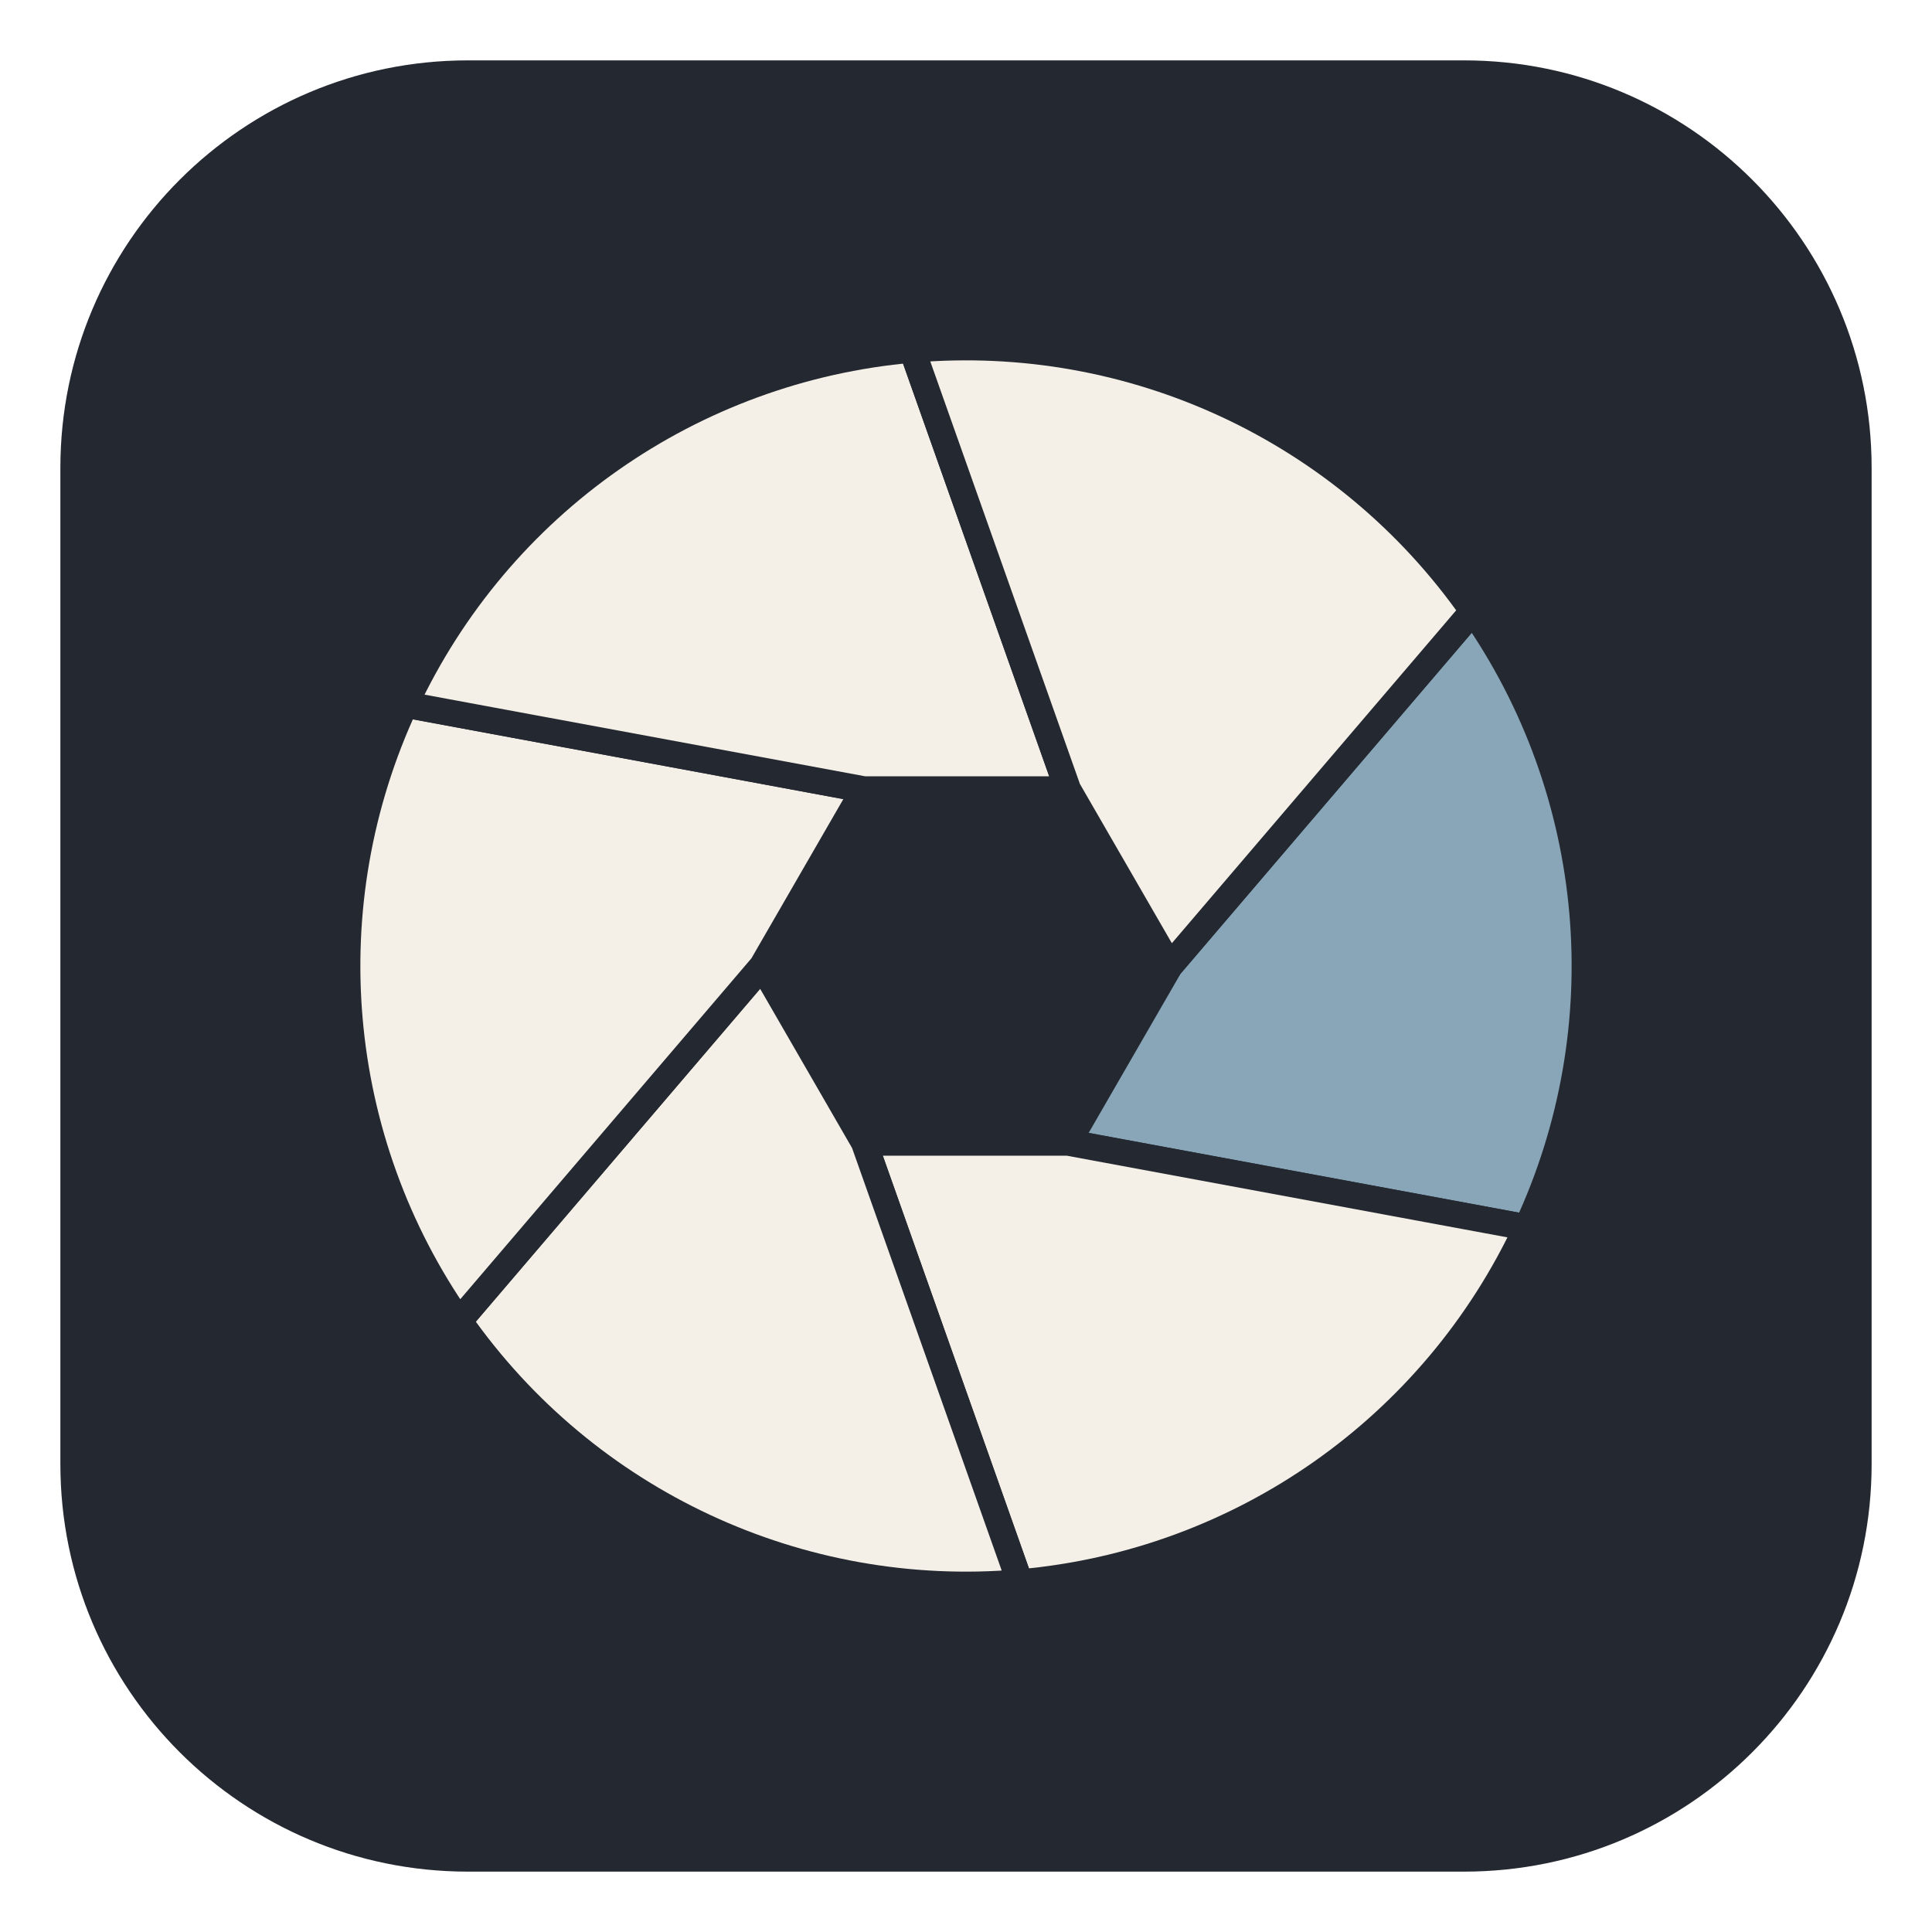
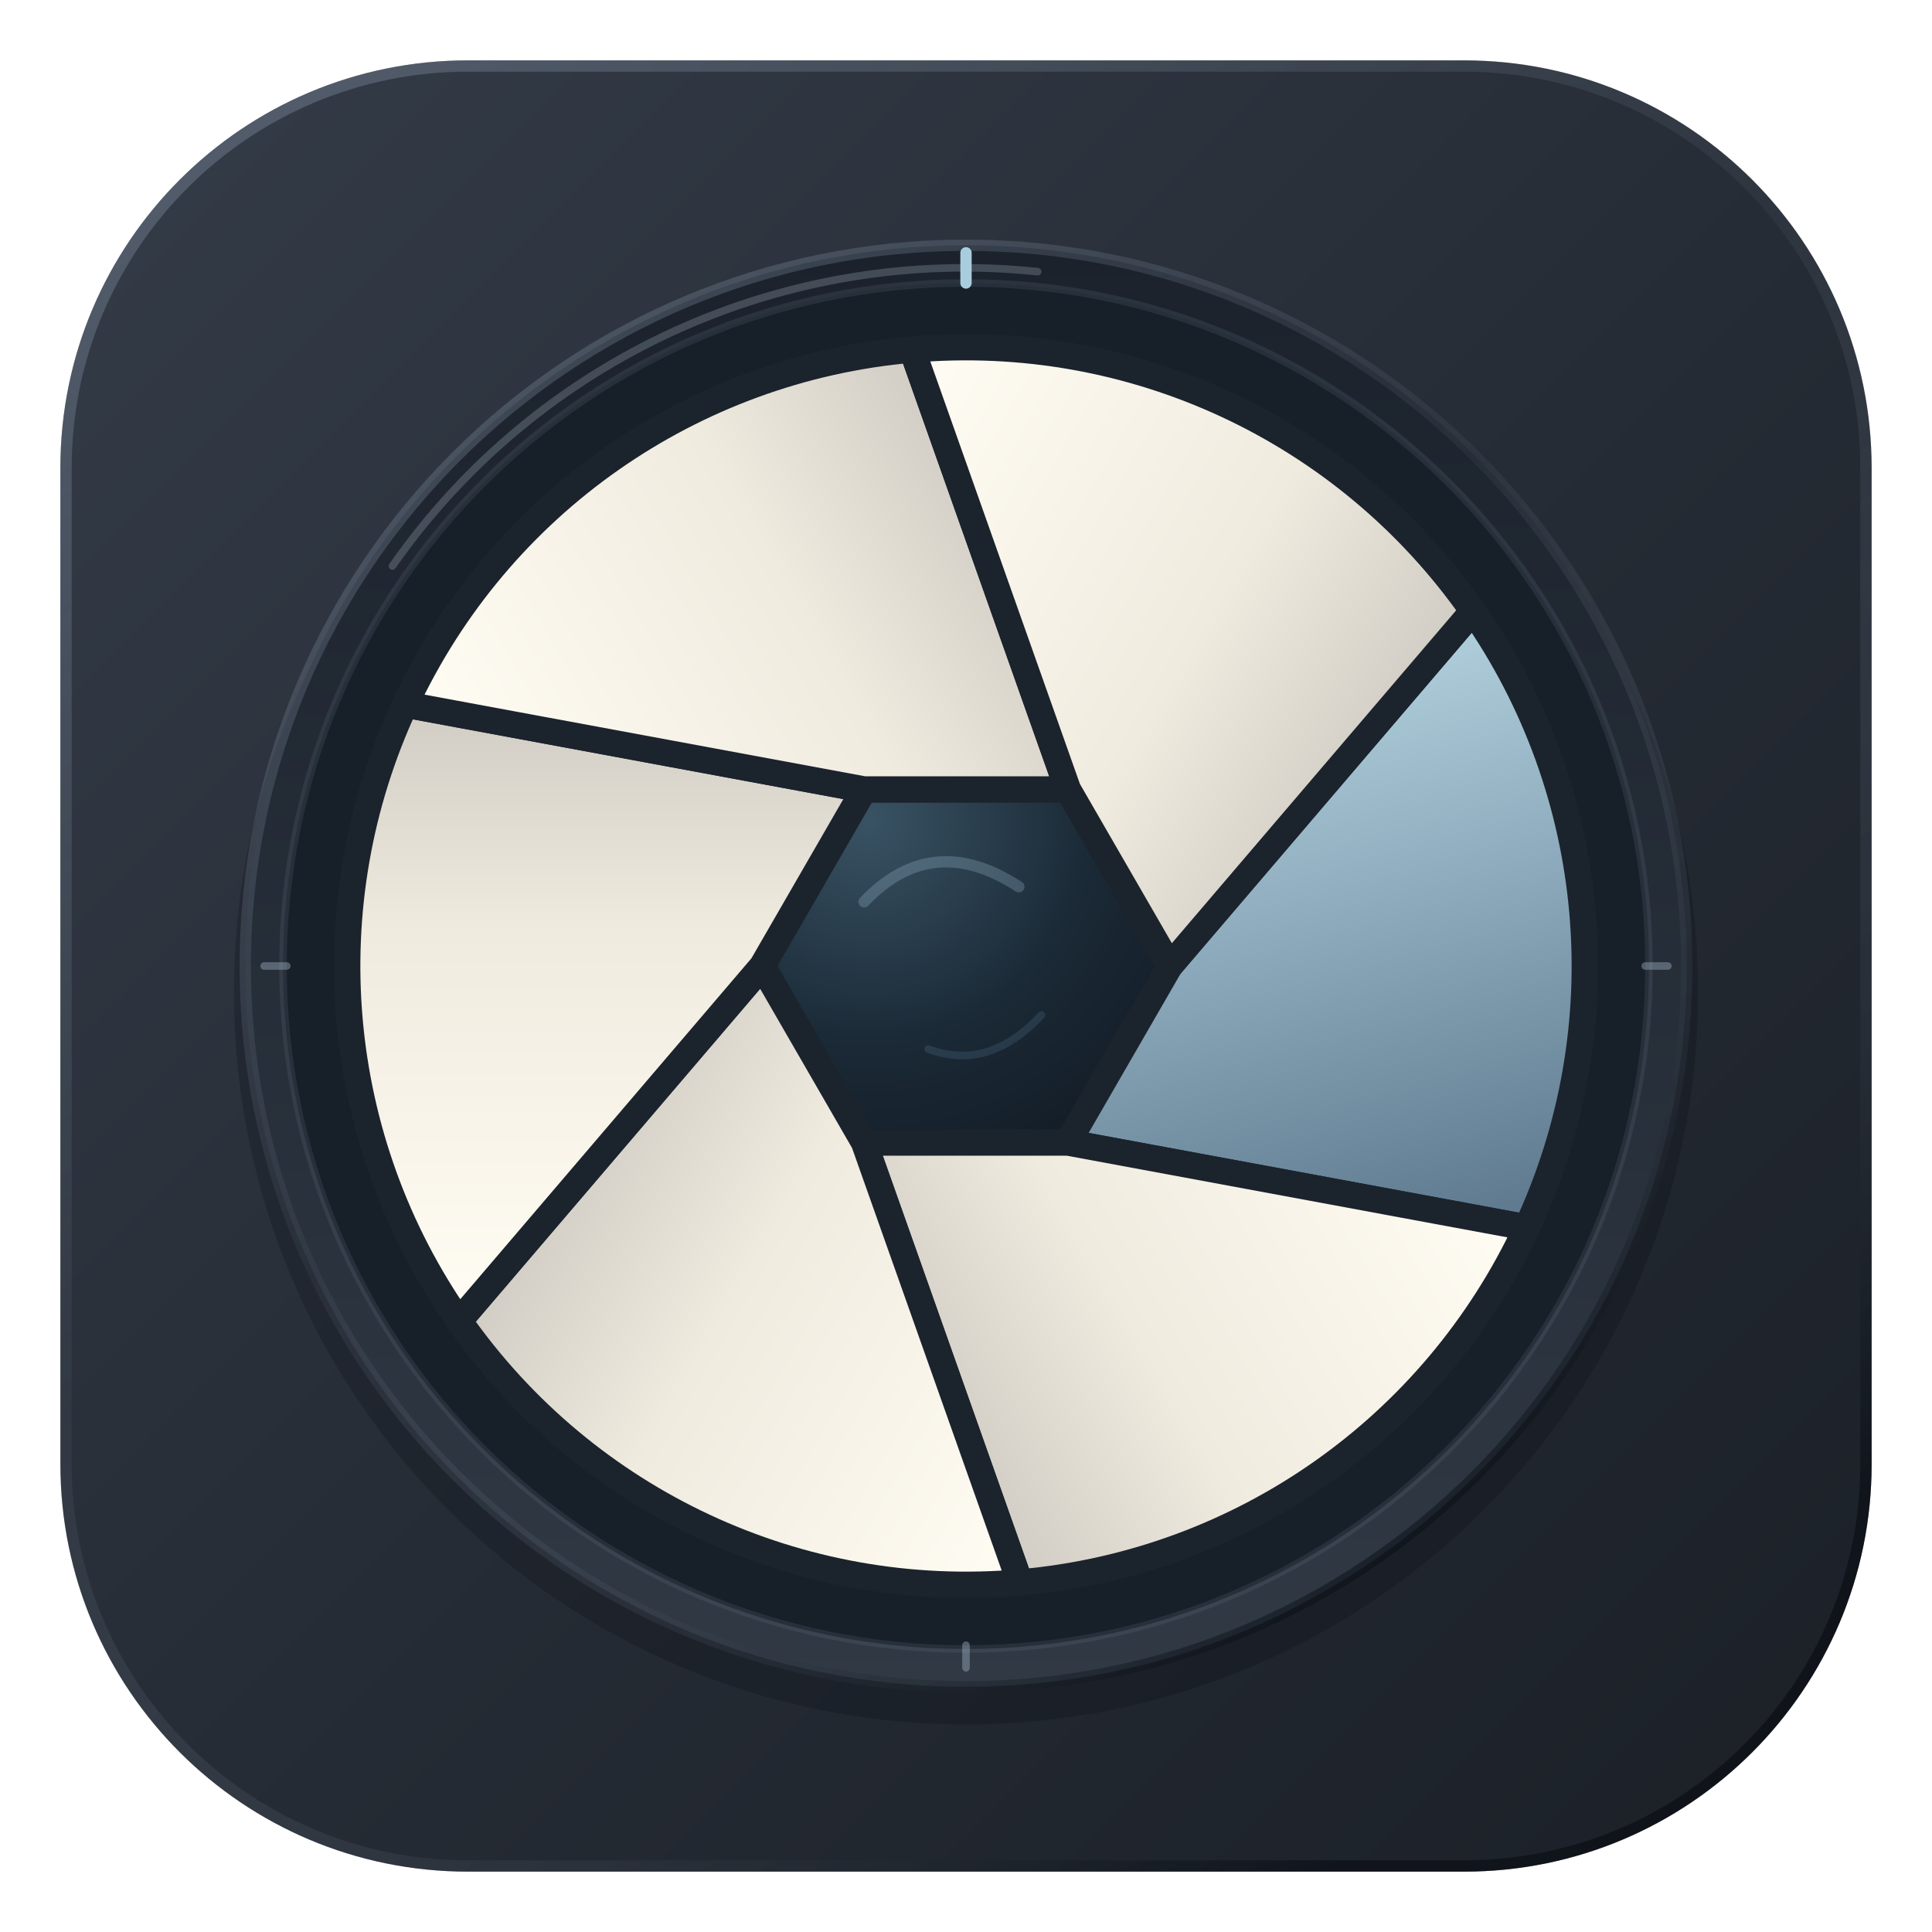
<svg xmlns="http://www.w3.org/2000/svg" width="512" height="512" viewBox="0 0 512 512" role="img" aria-labelledby="title desc">
-   <rect x="16" y="16" width="480" height="480" rx="108" fill="#242830" />
-   <g transform="translate(256 256)" fill="#F4F0E8" stroke="#242830" stroke-width="7" stroke-linejoin="round">
-     <path d="M54 0 134.341-94.067A164 164 0 0 1 148.634 69.309L27 46.765Z" fill="#88A6B8" />
+   <defs>
+     <linearGradient id="tile" x1="0" y1="0" x2="1" y2="1">
+       <stop stop-color="#343C48" />
+       <stop offset="0.55" stop-color="#252B34" />
+       <stop offset="1" stop-color="#1B2027" />
+     </linearGradient>
+     <linearGradient id="edge" x1="0" y1="0" x2="0.7" y2="1">
+       <stop stop-color="#8593A6" stop-opacity="0.42" />
+       <stop offset="0.5" stop-color="#8593A6" stop-opacity="0.08" />
+       <stop offset="1" stop-color="#05090F" stop-opacity="0.55" />
+     </linearGradient>
+     <linearGradient id="housing" x1="0" y1="0" x2="0" y2="1">
+       <stop stop-color="#1B222C" />
+       <stop offset="1" stop-color="#303944" />
+     </linearGradient>
+     <linearGradient id="ivory" gradientUnits="userSpaceOnUse" x1="55" y1="-90" x2="55" y2="75">
+       <stop stop-color="#FFFCF3" />
+       <stop offset="0.6" stop-color="#F0EBDF" />
+       <stop offset="1" stop-color="#CDC9C1" />
+     </linearGradient>
+     <linearGradient id="accent" gradientUnits="userSpaceOnUse" x1="55" y1="-90" x2="100" y2="75">
+       <stop stop-color="#BAD9E4" />
+       <stop offset="0.55" stop-color="#88A6B8" />
+       <stop offset="1" stop-color="#607B90" />
+     </linearGradient>
+     <radialGradient id="glass" cx="0.3" cy="0.2" r="0.9">
+       <stop stop-color="#395364" />
+       <stop offset="0.5" stop-color="#1B2A37" />
+       <stop offset="1" stop-color="#101720" />
+     </radialGradient>
+   </defs>
+   <rect x="16" y="16" width="480" height="480" rx="108" fill="url(#tile)" />
+   <rect x="17.5" y="17.5" width="477" height="477" rx="106.5" fill="none" stroke="url(#edge)" stroke-width="3" />
+   <circle cx="256" cy="263" r="194" fill="#080D14" opacity="0.25" />
+   <circle cx="256" cy="256" r="191" fill="url(#housing)" stroke="url(#edge)" stroke-width="3" />
+   <circle cx="256" cy="256" r="181" fill="#171F28" stroke="#738597" stroke-opacity="0.17" stroke-width="2" />
+   <path d="M104 150A185 185 0 0 1 275 72" fill="none" stroke="#B8C9D7" stroke-opacity="0.25" stroke-width="2" stroke-linecap="round" />
+   <g stroke="#A7BACB" stroke-opacity="0.4" stroke-width="2" stroke-linecap="round">
+     <path d="M70 256H76M436 256H442M256 436V442" />
+   </g>
+   <path d="M256 67V75" stroke="#A9CDDD" stroke-width="3" stroke-linecap="round" />
+   <circle cx="256" cy="256" r="65" fill="url(#glass)" />
+   <path d="M229 239Q247 220 270 235" fill="none" stroke="#B1D3E5" stroke-opacity="0.24" stroke-width="3" stroke-linecap="round" />
+   <path d="M246 278Q262 284 276 269" fill="none" stroke="#688FA6" stroke-opacity="0.2" stroke-width="2" stroke-linecap="round" />
+   <g transform="translate(256 256)" fill="url(#ivory)" stroke="#1B232D" stroke-width="7" stroke-linejoin="round">
+     <path d="M54 0 134.341-94.067A164 164 0 0 1 148.634 69.309L27 46.765Z" fill="url(#accent)" />
    <path d="M54 0 134.341-94.067A164 164 0 0 1 148.634 69.309L27 46.765Z" transform="rotate(60)" />
    <path d="M54 0 134.341-94.067A164 164 0 0 1 148.634 69.309L27 46.765Z" transform="rotate(120)" />
    <path d="M54 0 134.341-94.067A164 164 0 0 1 148.634 69.309L27 46.765Z" transform="rotate(180)" />
    <path d="M54 0 134.341-94.067A164 164 0 0 1 148.634 69.309L27 46.765Z" transform="rotate(240)" />
    <path d="M54 0 134.341-94.067A164 164 0 0 1 148.634 69.309L27 46.765Z" transform="rotate(300)" />
  </g>
</svg>
